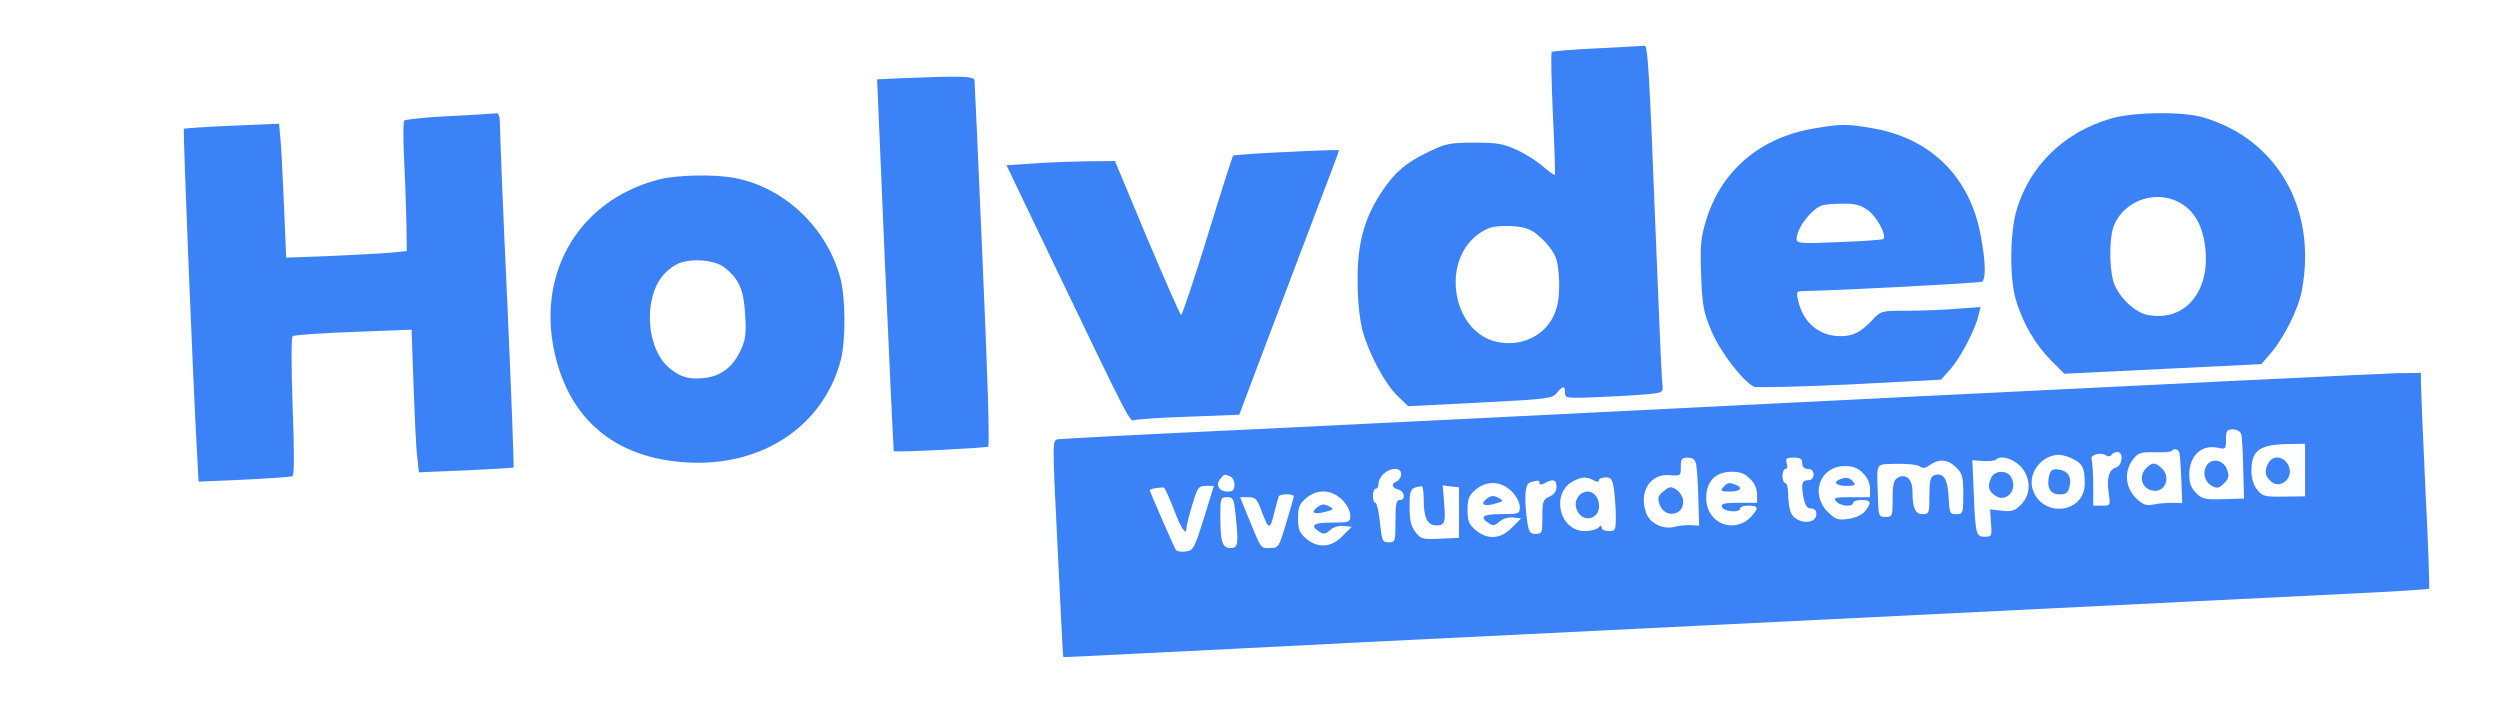
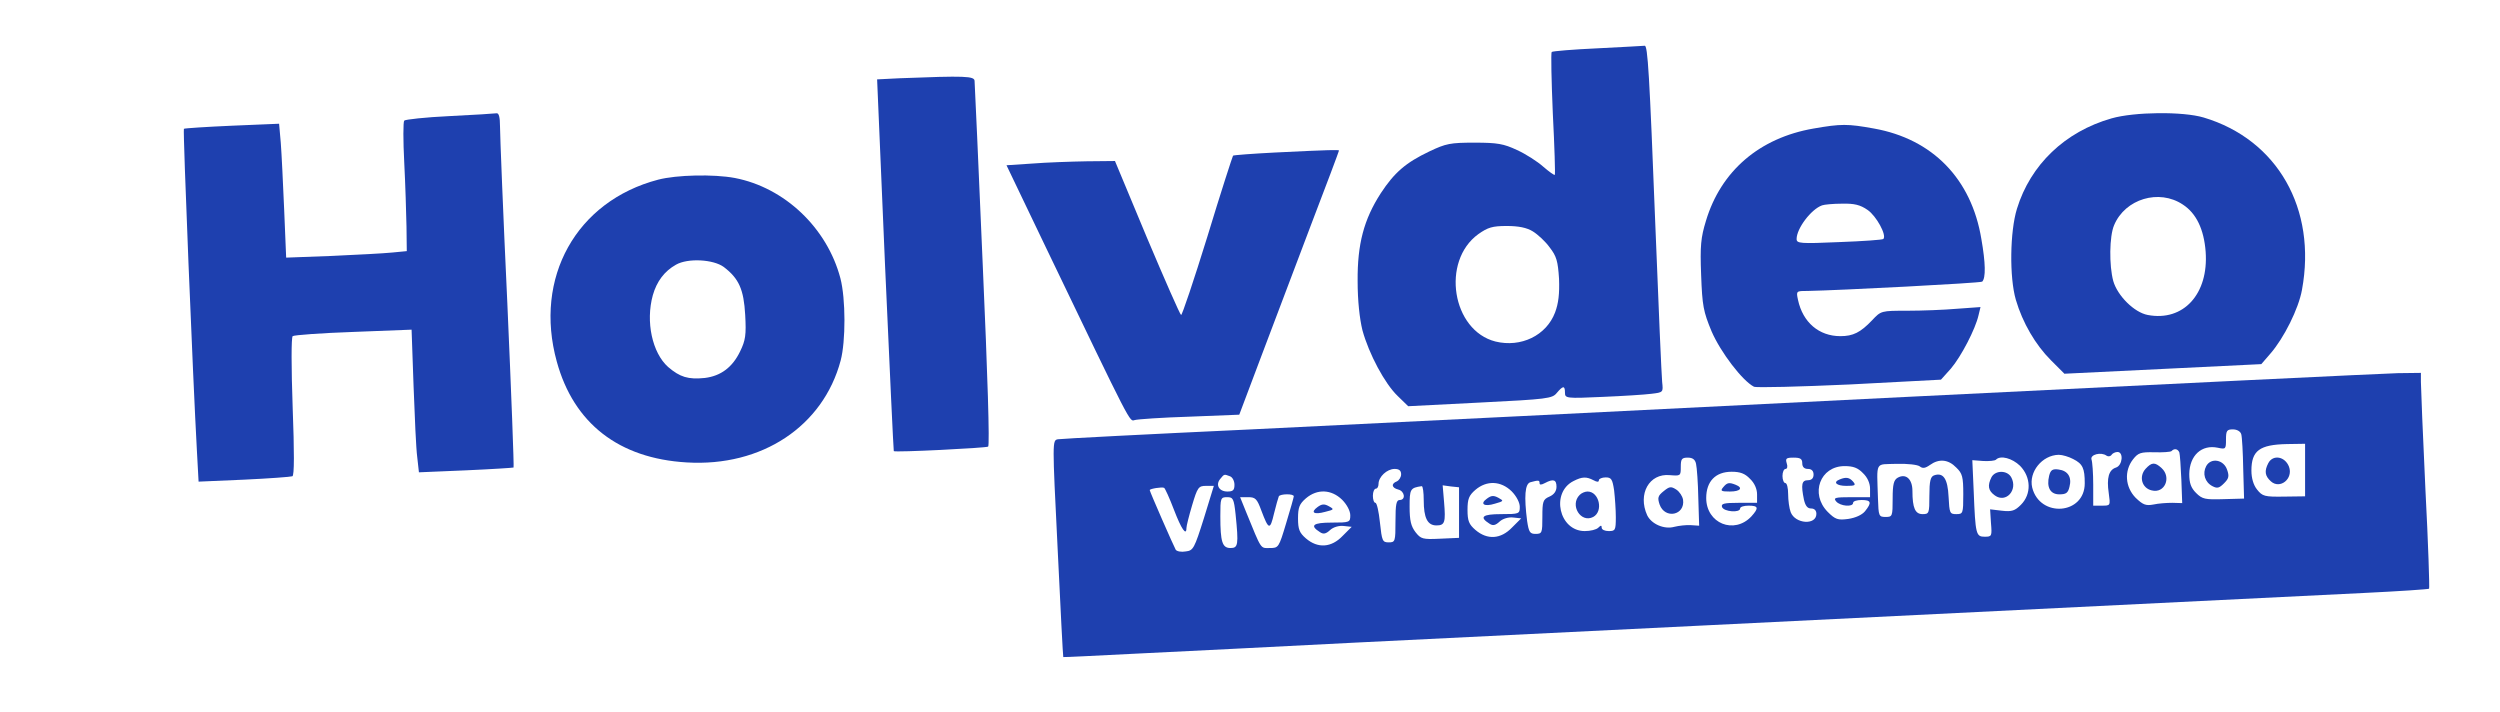
<svg xmlns="http://www.w3.org/2000/svg" version="1.0" width="885pt" height="252pt" viewBox="0 0 885 252" preserveAspectRatio="xMidYMid meet">
-   <g transform="translate(0,252) scale(0.1,-0.1)" fill="#3B82F6" stroke="none">
+   <g transform="translate(0,252) scale(0.1,-0.1)" fill="#1E40AF" stroke="none">
    <path d="M5656 2349 c-87 -4 -160 -10 -163 -13 -3 -3 -1 -101 4 -218 6 -117 9 -215 7 -217 -2 -2 -20 11 -41 29 -20 18 -62 45 -93 59 -47 22 -69 26 -150 26 -86 0 -101 -3 -160 -31 -84 -40 -124 -75 -172 -148 -60 -93 -83 -180 -82 -311 0 -70 7 -133 17 -174 23 -84 79 -189 125 -233 l37 -36 255 13 c238 12 255 14 271 34 22 26 29 27 29 1 0 -20 4 -21 133 -15 72 3 151 8 173 11 42 5 42 5 38 42 -2 20 -13 269 -24 552 -21 540 -27 641 -38 638 -4 0 -78 -5 -166 -9z m-230 -648 c18 -11 45 -36 60 -57 24 -31 29 -48 33 -111 2 -53 -2 -87 -14 -119 -31 -82 -121 -125 -211 -103 -154 39 -193 284 -61 380 34 24 50 29 101 29 42 0 71 -6 92 -19z" />
    <path d="M3185 2243 l-80 -4 28 -657 c16 -361 30 -658 31 -659 4 -5 326 11 334 16 6 4 -2 258 -19 641 -15 349 -28 643 -29 653 0 18 -33 19 -265 10z" />
    <path d="M1591 2109 c-85 -4 -157 -12 -160 -16 -4 -4 -4 -71 0 -148 4 -77 7 -179 8 -227 l1 -87 -52 -5 c-29 -3 -126 -8 -214 -12 l-161 -6 -7 169 c-4 92 -9 199 -12 237 l-6 68 -167 -7 c-91 -4 -168 -9 -170 -11 -4 -3 32 -887 46 -1139 l6 -110 161 7 c88 4 166 10 171 12 7 2 7 85 1 245 -5 142 -5 246 0 251 5 4 102 11 215 15 l206 8 7 -199 c4 -110 9 -223 13 -252 l6 -54 166 7 c91 4 167 9 169 10 2 2 -8 263 -22 581 -15 319 -26 600 -26 627 0 32 -4 47 -12 46 -7 -1 -82 -6 -167 -10z" />
    <path d="M7475 2101 c-165 -47 -287 -164 -335 -320 -25 -81 -27 -243 -4 -322 24 -82 70 -160 124 -214 l48 -48 349 17 348 17 32 37 c48 55 100 159 112 226 53 287 -87 532 -348 610 -74 22 -246 20 -326 -3z m252 -305 c48 -31 75 -88 81 -167 11 -150 -79 -248 -205 -224 -48 9 -107 68 -122 120 -15 55 -14 159 3 198 39 93 159 129 243 73z" />
    <path d="M6420 2065 c-191 -33 -328 -150 -381 -327 -18 -59 -21 -88 -17 -191 4 -110 8 -130 37 -200 32 -74 109 -175 150 -196 9 -4 161 0 339 8 l323 17 35 39 c36 42 87 140 98 189 l7 29 -83 -6 c-46 -4 -125 -7 -176 -7 -93 0 -93 0 -125 -34 -41 -43 -67 -56 -112 -56 -76 0 -133 49 -150 128 -7 32 -6 32 32 32 112 2 615 28 620 33 13 13 12 66 -3 151 -35 213 -173 354 -380 391 -94 17 -116 17 -214 0z m191 -288 c31 -21 69 -90 56 -103 -3 -3 -73 -8 -156 -11 -138 -6 -151 -5 -151 11 0 37 51 105 90 119 8 3 40 6 71 6 43 1 64 -4 90 -22z" />
    <path d="M4512 1980 c-78 -4 -144 -9 -147 -11 -2 -3 -44 -132 -91 -287 -48 -155 -90 -280 -93 -277 -4 2 -58 125 -121 274 l-113 271 -101 -1 c-56 -1 -142 -4 -192 -8 l-91 -6 139 -290 c308 -641 296 -617 315 -612 10 3 97 9 194 12 l176 7 78 207 c43 113 122 323 176 465 55 143 99 261 99 263 0 3 -26 3 -228 -7z" />
    <path d="M2330 1884 c-290 -76 -441 -347 -359 -644 60 -219 220 -343 460 -357 266 -16 483 128 545 361 18 68 18 218 -1 291 -47 178 -197 321 -374 355 -75 14 -206 11 -271 -6z m232 -309 c54 -41 71 -80 76 -170 4 -71 1 -90 -18 -129 -27 -56 -68 -87 -125 -94 -59 -6 -88 3 -130 39 -56 50 -80 160 -54 254 14 49 41 85 82 108 42 24 132 19 169 -8z" />
    <path d="M6750 1115 c-910 -46 -1954 -97 -2320 -115 -366 -17 -674 -33 -685 -35 -20 -4 -20 -4 -1 -387 10 -211 19 -384 20 -384 0 -1 116 5 256 12 140 7 489 24 775 39 696 34 3292 162 3575 176 124 6 227 13 229 15 2 2 -3 160 -13 351 -9 192 -16 363 -16 381 l0 32 -82 -1 c-46 -1 -828 -39 -1738 -84z m1184 -132 c3 -10 6 -65 7 -123 l3 -105 -73 -2 c-65 -2 -75 0 -97 22 -18 18 -24 35 -24 67 1 66 44 105 101 93 28 -6 29 -5 29 29 0 31 3 36 24 36 15 0 27 -7 30 -17z m226 -127 l0 -93 -75 -1 c-68 -1 -76 1 -95 25 -13 16 -20 41 -20 67 0 71 29 92 126 94 l64 1 0 -93z m-445 62 c2 -7 5 -50 7 -96 l3 -83 -35 1 c-19 0 -49 -2 -67 -6 -27 -5 -37 -1 -63 24 -37 38 -41 95 -9 136 18 23 27 26 75 25 30 -1 57 1 61 4 10 11 23 8 28 -5z m-240 -8 c3 5 13 10 21 10 22 0 18 -47 -5 -55 -26 -8 -34 -37 -26 -91 6 -44 6 -44 -24 -44 l-31 0 0 74 c0 41 -3 81 -6 89 -6 18 34 28 53 14 6 -4 14 -3 18 3z m-136 -15 c34 -17 41 -33 41 -86 0 -111 -159 -123 -186 -15 -13 55 35 115 94 116 13 0 36 -7 51 -15z m-1335 -17 c3 -13 7 -67 8 -121 l3 -98 -30 2 c-16 1 -42 -2 -58 -6 -36 -10 -81 10 -96 41 -34 75 7 149 80 142 38 -3 39 -3 39 29 0 28 3 33 25 33 17 0 26 -7 29 -22z m376 2 c0 -13 7 -20 20 -20 13 0 20 -7 20 -20 0 -13 -7 -20 -20 -20 -22 0 -25 -15 -14 -69 5 -21 12 -31 25 -31 12 0 19 -7 19 -19 0 -41 -75 -36 -91 6 -5 13 -9 42 -9 64 0 21 -4 39 -10 39 -5 0 -10 11 -10 25 0 14 5 25 11 25 6 0 8 9 4 20 -5 17 -2 20 24 20 24 0 31 -4 31 -20z m771 -9 c39 -40 41 -100 3 -138 -21 -21 -32 -25 -67 -21 l-42 5 3 -48 c4 -47 3 -49 -22 -49 -31 0 -33 8 -39 158 l-5 113 39 -3 c21 -1 42 1 45 5 16 16 57 5 85 -22z m-226 -6 c22 -21 25 -33 25 -95 0 -68 -1 -70 -25 -70 -23 0 -24 4 -27 61 -3 65 -19 88 -52 76 -12 -5 -16 -20 -16 -72 0 -62 -1 -65 -24 -65 -26 0 -36 21 -36 82 0 42 -23 63 -52 47 -14 -8 -18 -23 -18 -74 0 -63 -1 -65 -25 -65 -24 0 -25 3 -27 65 -4 136 -12 120 66 123 39 1 74 -3 82 -9 10 -8 19 -7 36 5 32 23 65 20 93 -9z m-330 -20 c16 -15 25 -36 25 -55 l0 -30 -66 0 c-58 0 -65 -2 -54 -15 14 -17 60 -21 60 -5 0 6 14 10 30 10 34 0 37 -9 12 -40 -11 -13 -33 -23 -59 -27 -37 -5 -46 -2 -73 25 -63 64 -27 162 60 162 30 0 47 -6 65 -25z m-1635 -4 c0 -10 -7 -21 -15 -25 -21 -8 -19 -23 5 -29 23 -6 27 -37 5 -37 -12 0 -15 -15 -15 -75 0 -72 -1 -75 -24 -75 -22 0 -24 5 -31 70 -4 39 -11 70 -16 70 -5 0 -9 11 -9 25 0 14 5 25 10 25 6 0 10 8 10 17 0 25 30 53 57 53 16 0 23 -6 23 -19z m1235 -16 c16 -15 25 -36 25 -55 l0 -30 -65 0 c-53 0 -63 -3 -59 -15 7 -17 64 -21 64 -5 0 6 14 10 30 10 35 0 37 -8 10 -38 -61 -65 -160 -25 -160 65 0 59 33 93 90 93 30 0 47 -6 65 -25z m-1841 9 c9 -3 16 -17 16 -30 0 -19 -5 -24 -25 -24 -30 0 -43 24 -25 45 14 17 13 17 34 9z m1287 -14 c13 -7 19 -7 19 0 0 5 11 10 24 10 20 0 24 -6 30 -46 3 -26 6 -69 6 -95 0 -46 -2 -49 -25 -49 -14 0 -25 5 -25 12 0 9 -3 9 -12 0 -7 -7 -28 -12 -48 -12 -91 0 -121 136 -40 177 31 16 46 16 71 3z m-191 -10 c0 -7 6 -7 19 0 30 16 41 12 41 -13 0 -16 -9 -28 -25 -35 -23 -10 -25 -17 -25 -72 0 -56 -1 -60 -24 -60 -20 0 -24 6 -30 46 -11 86 -8 132 12 137 29 8 32 7 32 -3z m-99 -29 c17 -17 29 -40 29 -55 0 -25 -2 -26 -66 -26 -66 0 -79 -10 -41 -34 12 -8 21 -6 36 8 11 10 31 16 48 14 l28 -3 -32 -32 c-40 -42 -88 -45 -130 -9 -23 20 -28 32 -28 71 0 39 5 51 28 71 40 34 90 32 128 -5z m-1195 -66 c26 -68 44 -94 44 -64 0 7 9 43 20 80 19 64 23 69 49 69 l28 0 -35 -114 c-34 -108 -38 -115 -64 -118 -16 -3 -32 0 -36 6 -7 12 -92 206 -92 211 0 5 44 12 51 8 3 -1 19 -36 35 -78z m884 34 c0 -62 13 -89 45 -89 30 0 33 11 27 83 l-5 59 29 -4 29 -3 0 -90 0 -89 -67 -3 c-62 -3 -68 -1 -87 23 -16 21 -21 41 -21 90 0 63 2 67 43 73 4 0 7 -22 7 -50z m-289 2 c17 -17 29 -40 29 -55 0 -25 -2 -26 -66 -26 -66 0 -79 -10 -41 -34 12 -8 21 -6 36 8 11 10 31 16 48 14 l28 -3 -32 -32 c-40 -42 -88 -45 -130 -9 -23 20 -28 32 -28 71 0 39 5 51 28 71 40 34 90 32 128 -5z m-171 12 c0 -3 -12 -46 -27 -95 -26 -87 -27 -88 -58 -88 -34 0 -28 -9 -84 128 l-21 52 29 0 c25 0 31 -6 46 -47 26 -69 31 -71 45 -11 7 29 15 56 17 61 5 9 53 10 53 0z m-206 -64 c11 -108 9 -119 -18 -119 -29 0 -36 21 -36 113 0 64 1 67 24 67 21 0 24 -5 30 -61z" />
    <path d="M7810 870 c-14 -26 -5 -57 22 -71 17 -9 24 -7 41 10 17 17 19 25 11 48 -12 36 -57 44 -74 13z" />
    <path d="M8030 881 c-15 -29 -12 -46 9 -65 32 -29 80 9 64 52 -14 36 -56 44 -73 13z" />
    <path d="M7595 860 c-24 -27 -13 -68 22 -76 46 -12 71 46 35 79 -24 22 -35 21 -57 -3z" />
    <path d="M7254 836 c-10 -41 4 -66 36 -66 24 0 31 5 36 27 9 34 -6 57 -39 61 -21 3 -28 -2 -33 -22z" />
    <path d="M5889 781 c-20 -16 -22 -23 -14 -47 19 -53 91 -38 83 17 -2 12 -12 28 -24 36 -19 12 -24 11 -45 -6z" />
    <path d="M7050 831 c-15 -30 -12 -48 12 -65 39 -28 82 19 58 64 -14 26 -56 26 -70 1z" />
    <path d="M6513 823 c-26 -10 -12 -23 23 -23 31 0 35 2 24 15 -13 15 -25 17 -47 8z" />
    <path d="M6100 795 c-11 -13 -7 -15 24 -15 37 0 48 13 20 24 -23 9 -30 8 -44 -9z" />
    <path d="M5592 768 c-36 -36 4 -101 48 -78 37 20 21 90 -20 90 -9 0 -21 -5 -28 -12z" />
    <path d="M5264 755 c-27 -19 -10 -30 28 -18 32 9 32 10 12 21 -17 9 -25 8 -40 -3z" />
    <path d="M4664 725 c-26 -19 -13 -28 27 -17 32 8 33 9 13 20 -16 9 -25 8 -40 -3z" />
  </g>
</svg>
